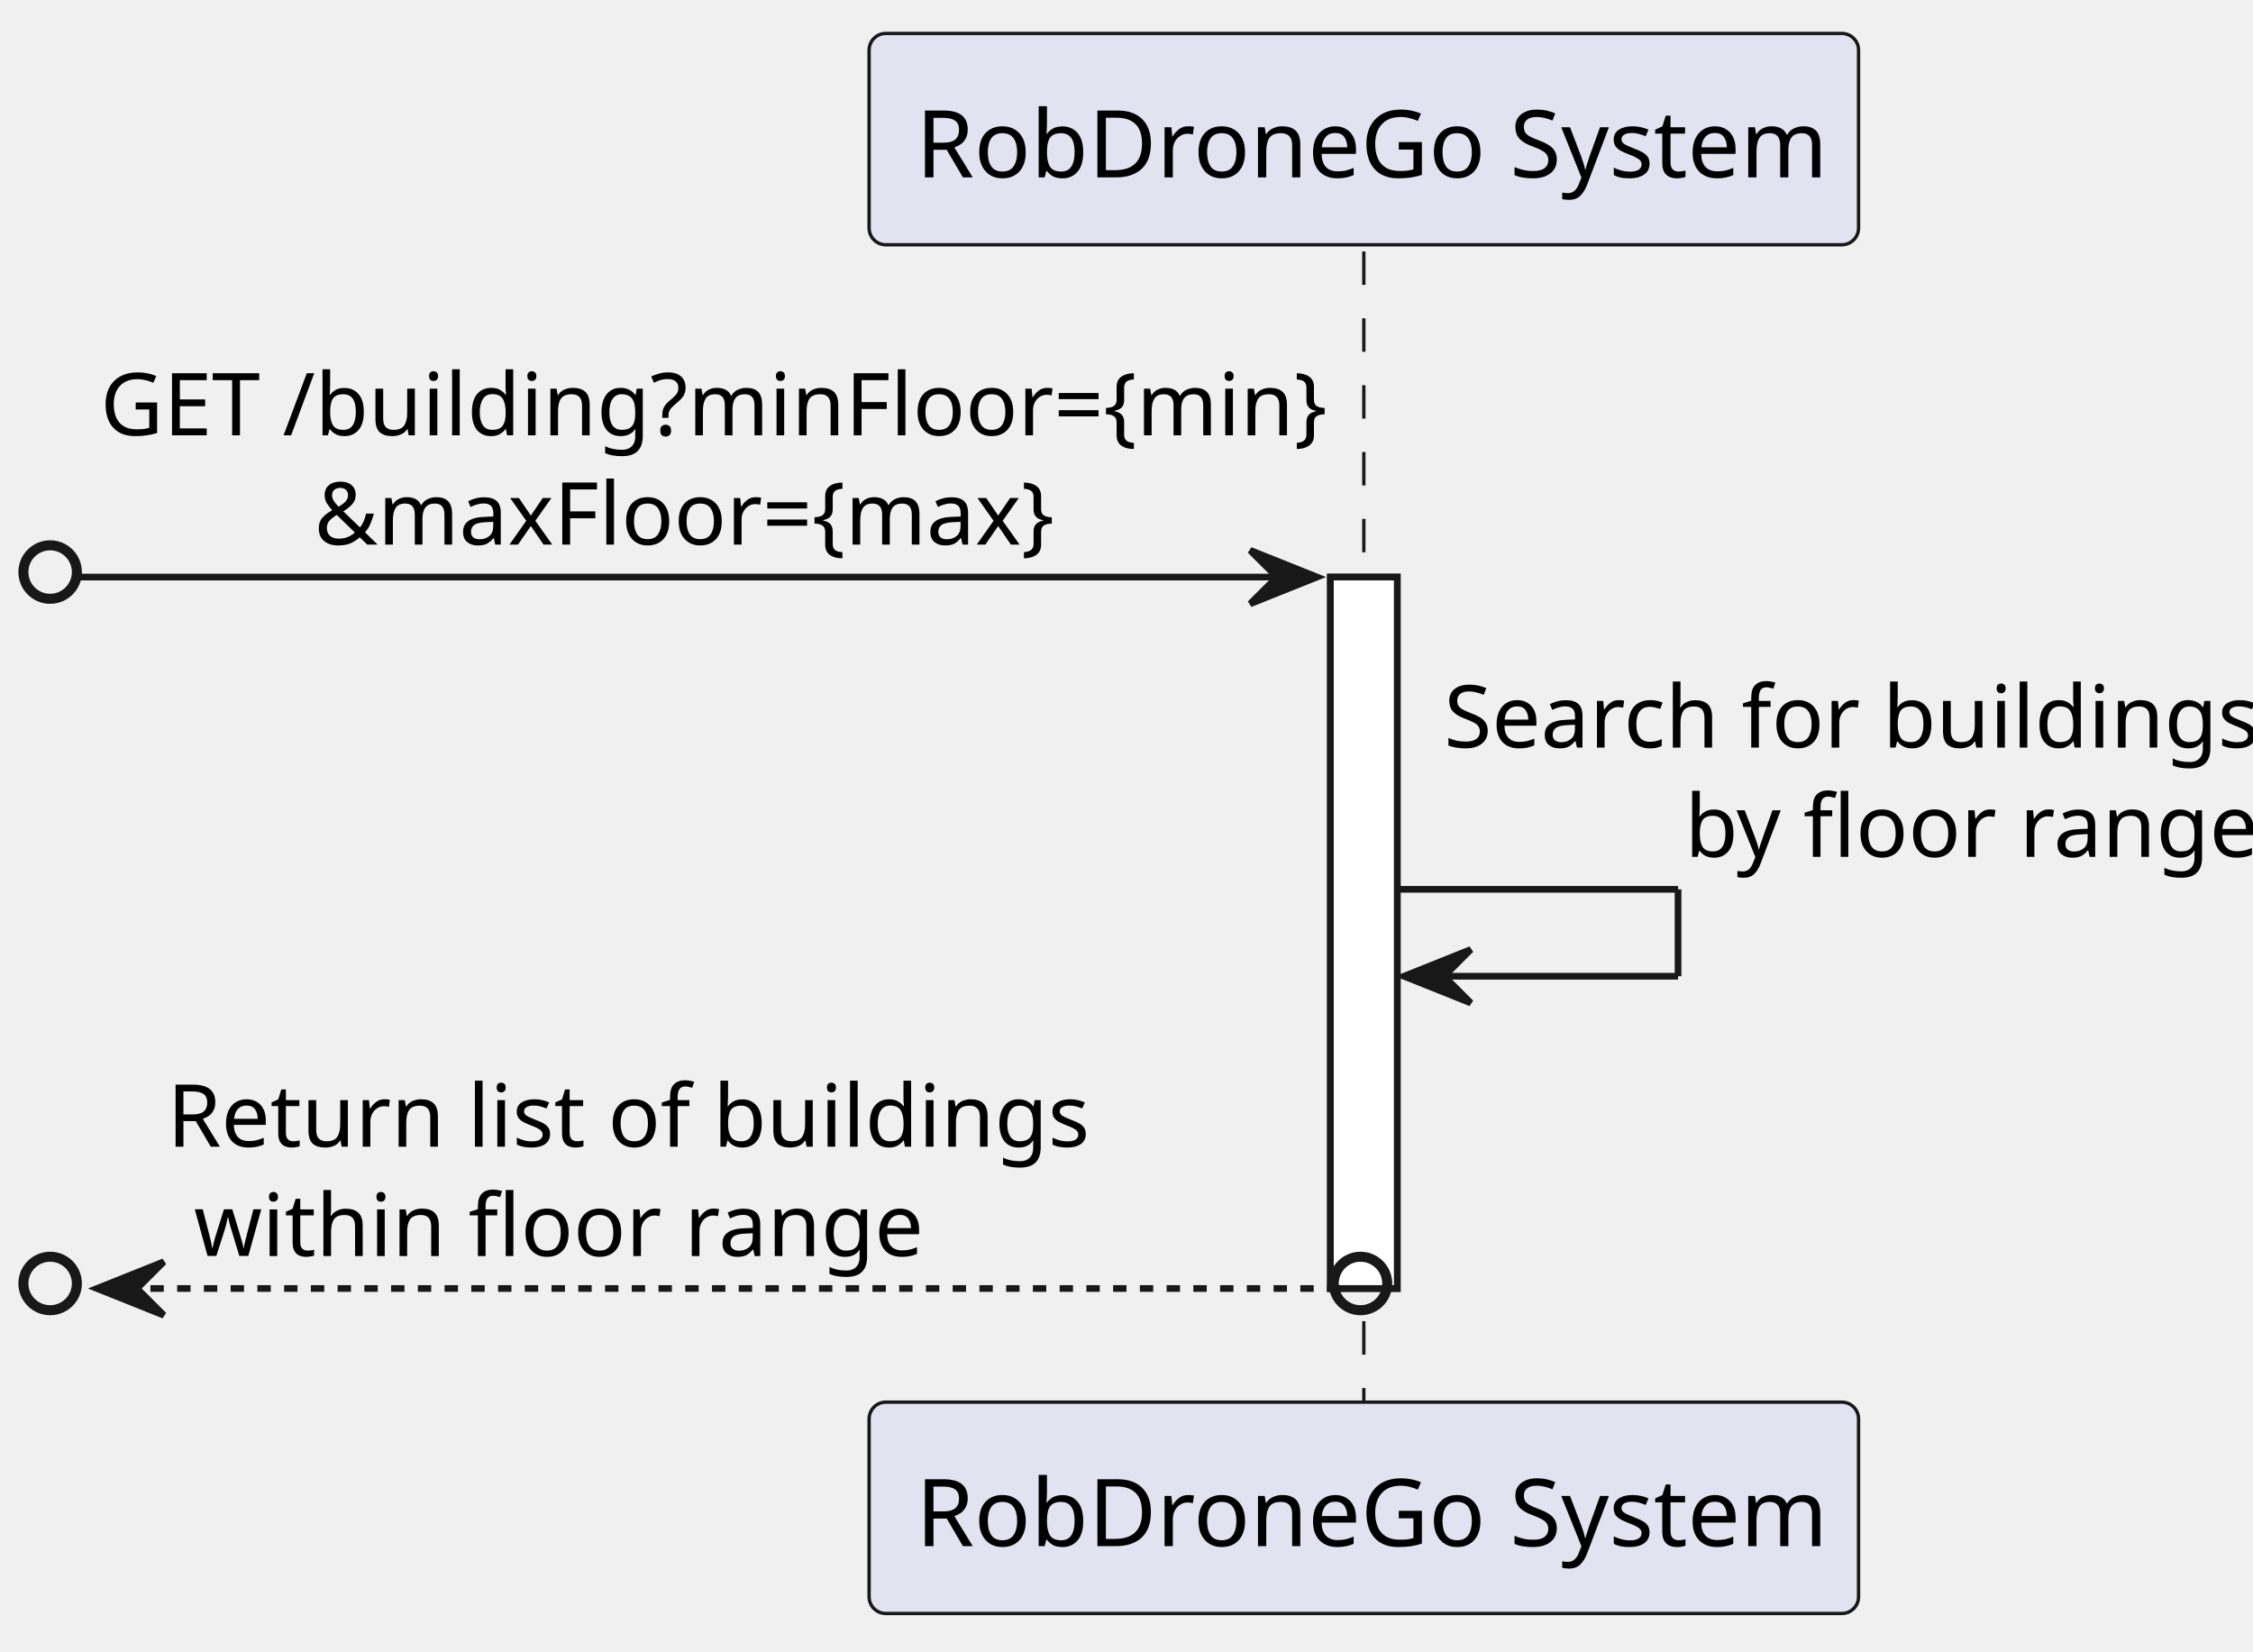
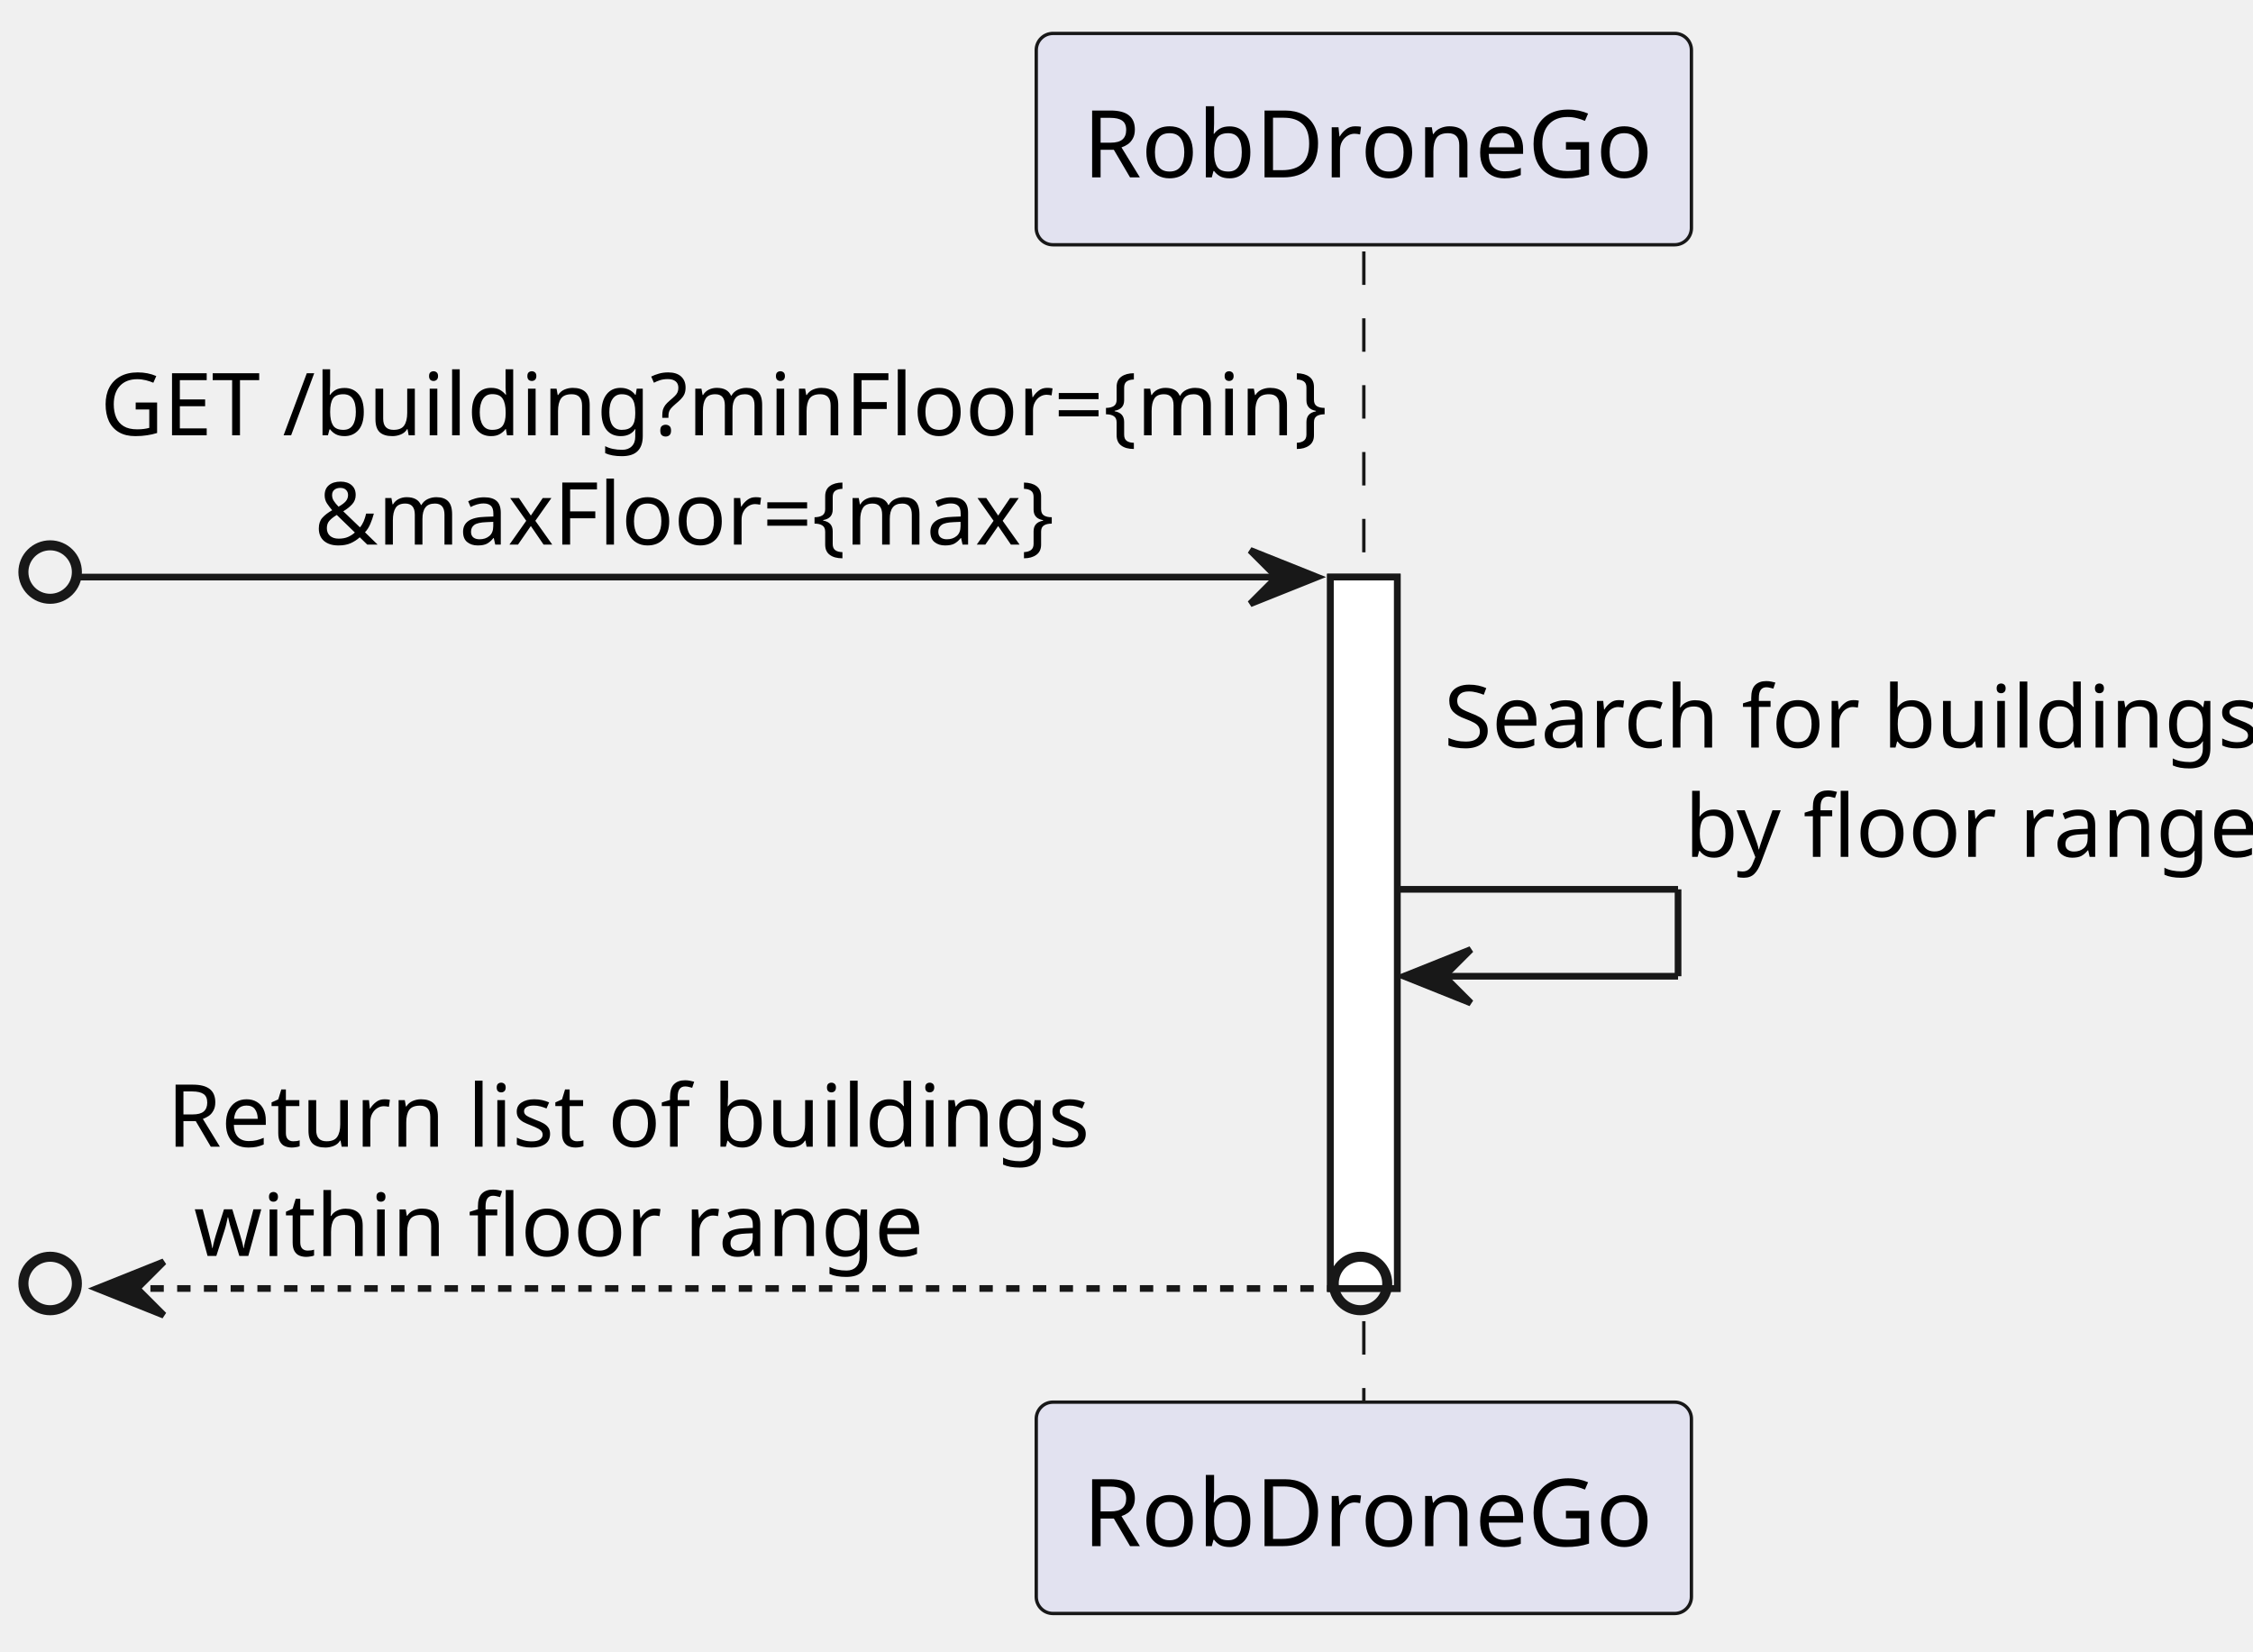
<svg xmlns="http://www.w3.org/2000/svg" contentStyleType="text/css" height="247px" preserveAspectRatio="none" style="width:337px;height:247px;background:#FFFFFF;" version="1.1" viewBox="0 0 337 247" width="337px" zoomAndPan="magnify">
  <defs />
  <g>
    <rect fill="#FFFFFF" height="106.406" style="stroke:#181818;stroke-width:1.0;" width="10" x="199" y="86.312" />
    <line style="stroke:#181818;stroke-width:0.5;stroke-dasharray:5.0,5.0;" x1="204" x2="204" y1="37.609" y2="210.719" />
-     <rect fill="#E2E2F0" height="31.609" rx="2.5" ry="2.5" style="stroke:#181818;stroke-width:0.5;" width="148" x="130" y="5" />
-     <text fill="#000000" font-family="sans-serif" font-size="14" lengthAdjust="spacing" textLength="134" x="137" y="26.533">RobDroneGo System</text>
-     <rect fill="#E2E2F0" height="31.609" rx="2.5" ry="2.5" style="stroke:#181818;stroke-width:0.5;" width="148" x="130" y="209.719" />
-     <text fill="#000000" font-family="sans-serif" font-size="14" lengthAdjust="spacing" textLength="134" x="137" y="231.252">RobDroneGo System</text>
+     <rect fill="#E2E2F0" height="31.609" rx="2.5" ry="2.5" style="stroke:#181818;stroke-width:0.5;" width="98" x="155" y="5" />
+     <text fill="#000000" font-family="sans-serif" font-size="14" lengthAdjust="spacing" textLength="84" x="162" y="26.533">RobDroneGo</text>
+     <rect fill="#E2E2F0" height="31.609" rx="2.5" ry="2.5" style="stroke:#181818;stroke-width:0.5;" width="98" x="155" y="209.719" />
+     <text fill="#000000" font-family="sans-serif" font-size="14" lengthAdjust="spacing" textLength="84" x="162" y="231.252">RobDroneGo</text>
    <rect fill="#FFFFFF" height="106.406" style="stroke:#181818;stroke-width:1.0;" width="10" x="199" y="86.312" />
    <ellipse cx="7.5" cy="85.562" fill="none" rx="4" ry="4" style="stroke:#181818;stroke-width:1.5;" />
    <polygon fill="#181818" points="187,82.312,197,86.312,187,90.312,191,86.312" style="stroke:#181818;stroke-width:1.0;" />
    <line style="stroke:#181818;stroke-width:1.0;" x1="12" x2="193" y1="86.312" y2="86.312" />
    <text fill="#000000" font-family="sans-serif" font-size="13" lengthAdjust="spacing" textLength="172" x="15" y="65.105">GET /building?minFloor={min}</text>
    <text fill="#000000" font-family="sans-serif" font-size="13" lengthAdjust="spacing" textLength="104" x="47" y="81.456">&amp;maxFloor={max}</text>
    <line style="stroke:#181818;stroke-width:1.0;" x1="209" x2="251" y1="133.016" y2="133.016" />
    <line style="stroke:#181818;stroke-width:1.0;" x1="251" x2="251" y1="133.016" y2="146.016" />
    <line style="stroke:#181818;stroke-width:1.0;" x1="210" x2="251" y1="146.016" y2="146.016" />
    <polygon fill="#181818" points="220,142.016,210,146.016,220,150.016,216,146.016" style="stroke:#181818;stroke-width:1.0;" />
    <text fill="#000000" font-family="sans-serif" font-size="13" lengthAdjust="spacing" textLength="114" x="216" y="111.808">Search for buildings</text>
    <text fill="#000000" font-family="sans-serif" font-size="13" lengthAdjust="spacing" textLength="78" x="252" y="128.159">by floor range</text>
    <ellipse cx="7.5" cy="191.969" fill="none" rx="4" ry="4" style="stroke:#181818;stroke-width:1.5;" />
    <polygon fill="#181818" points="24.5,188.719,14.5,192.719,24.5,196.719,20.5,192.719" style="stroke:#181818;stroke-width:1.0;" />
    <ellipse cx="203.5" cy="191.969" fill="none" rx="4" ry="4" style="stroke:#181818;stroke-width:1.5;" />
    <line style="stroke:#181818;stroke-width:1.0;stroke-dasharray:2.0,2.0;" x1="22.5" x2="199" y1="192.719" y2="192.719" />
    <text fill="#000000" font-family="sans-serif" font-size="13" lengthAdjust="spacing" textLength="128" x="25" y="171.511">Return list of buildings</text>
    <text fill="#000000" font-family="sans-serif" font-size="13" lengthAdjust="spacing" textLength="97" x="29" y="187.862">within floor range</text>
  </g>
</svg>
